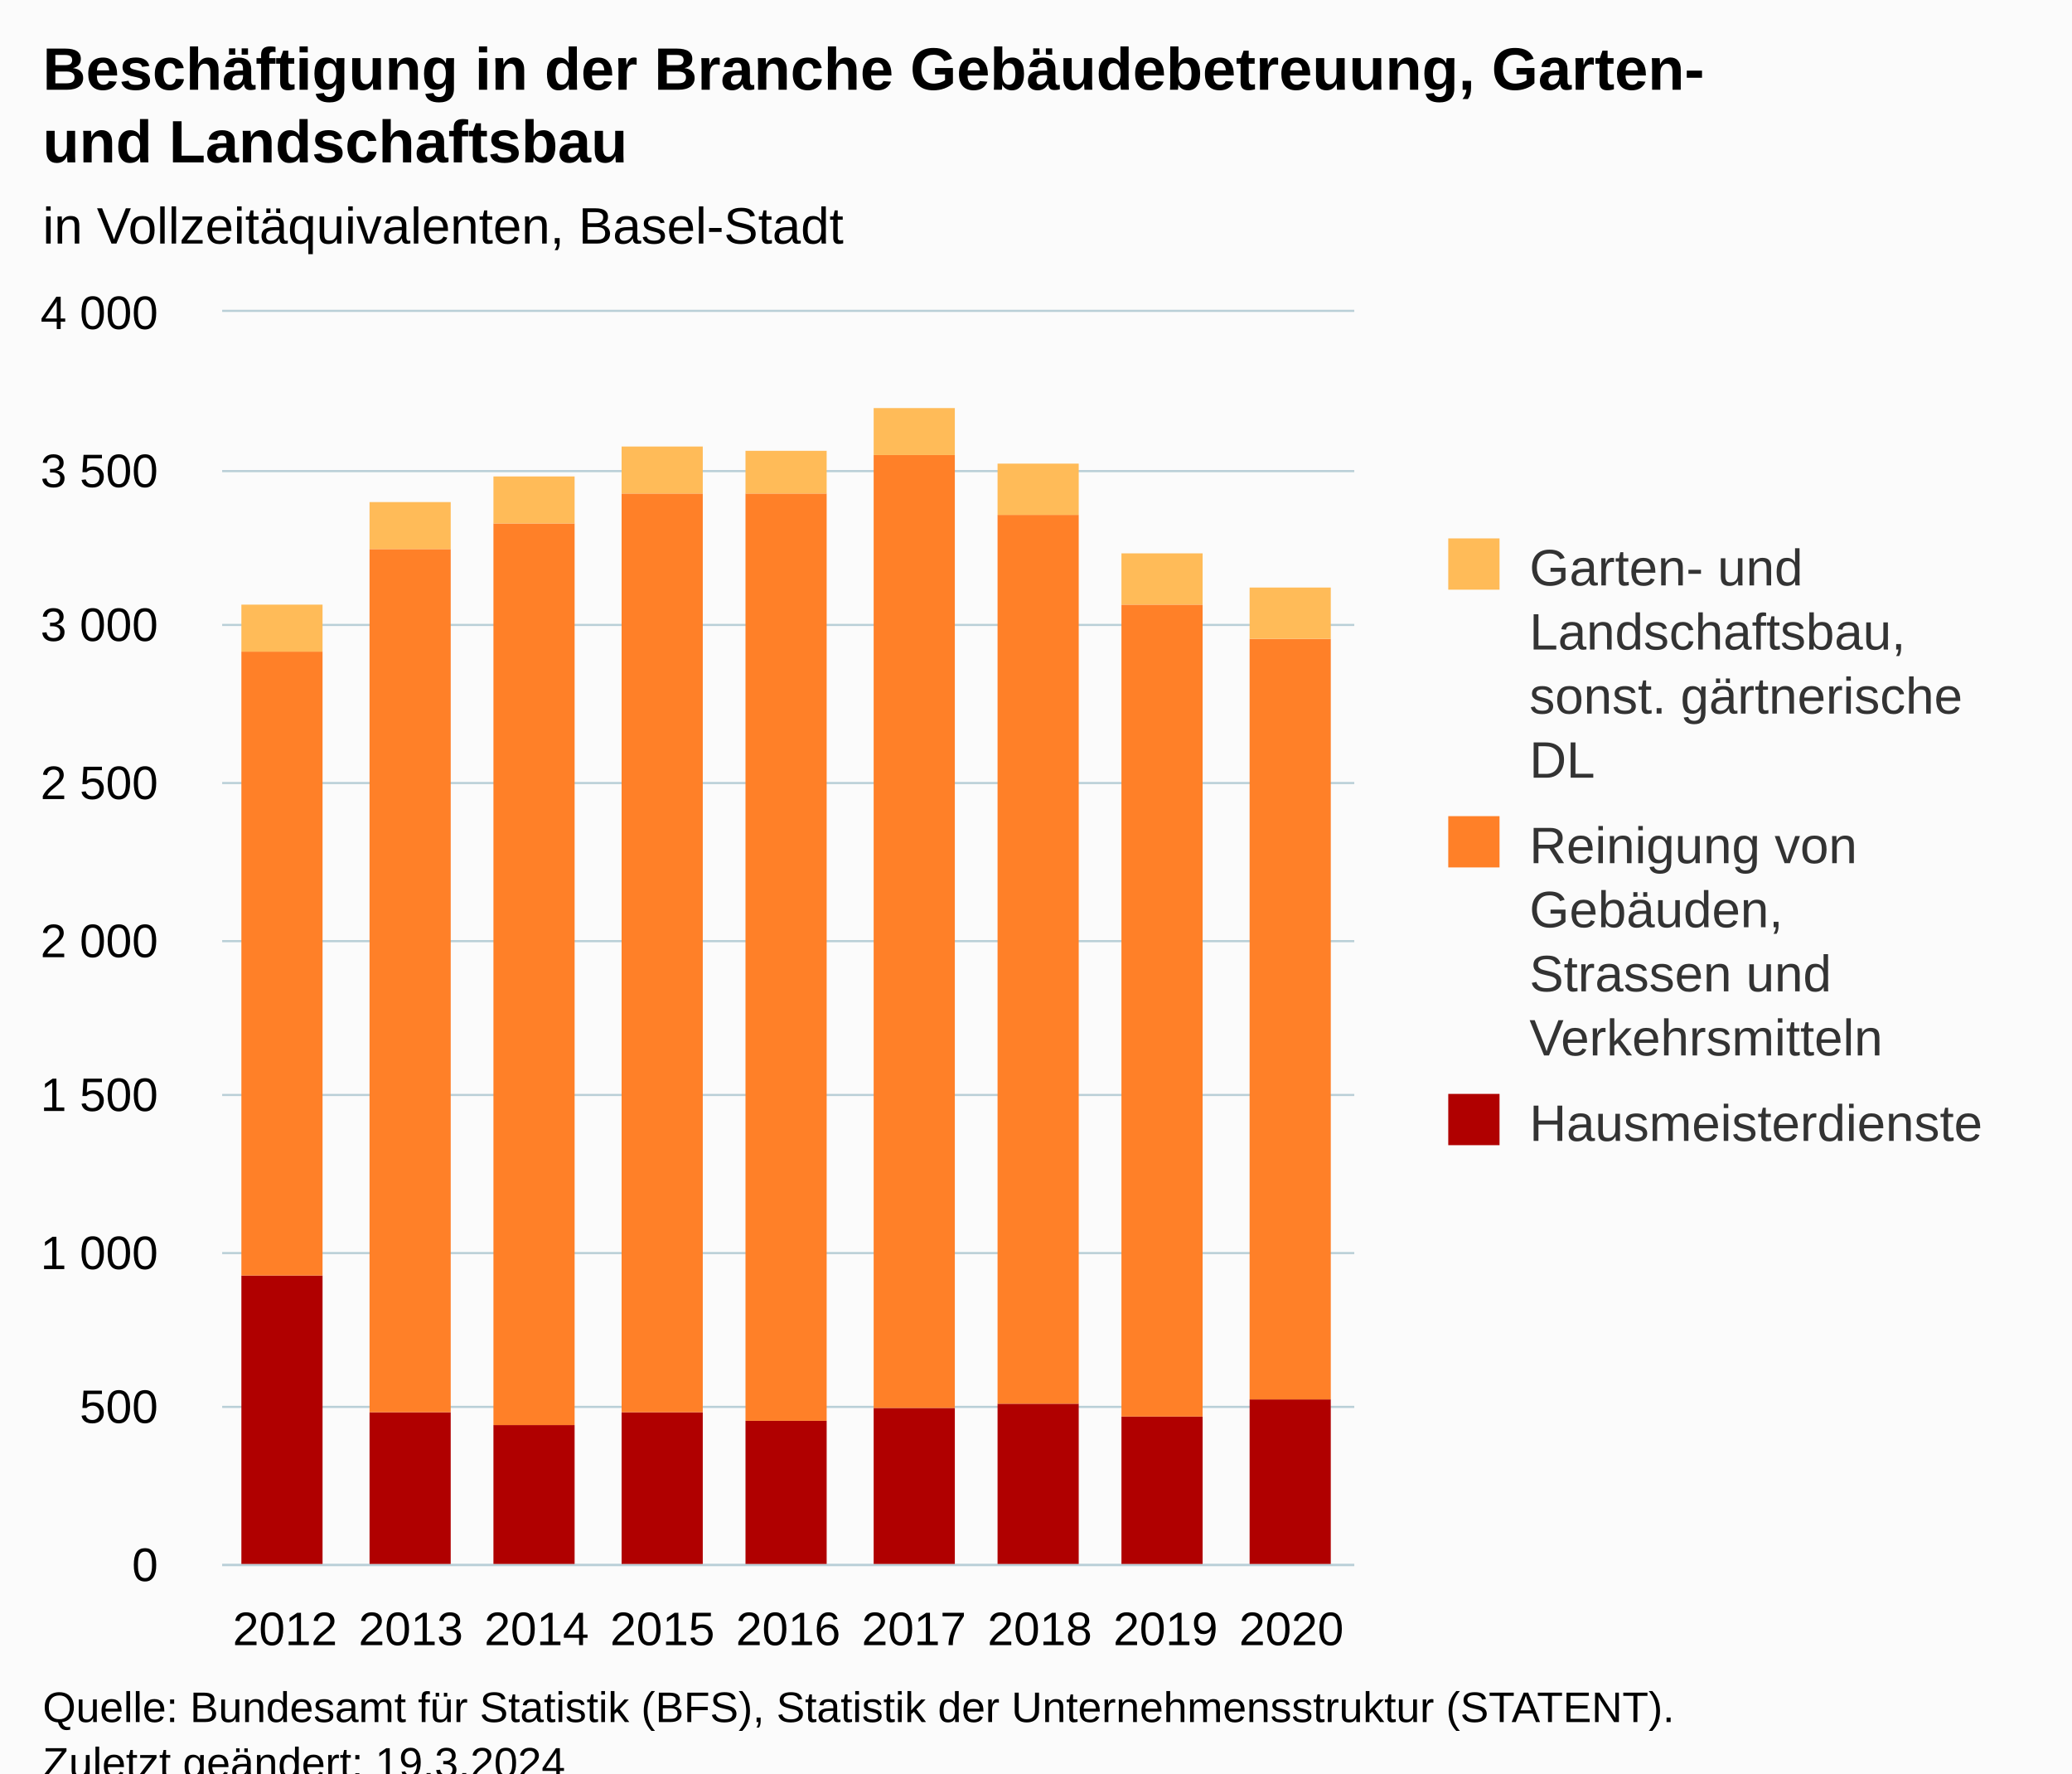
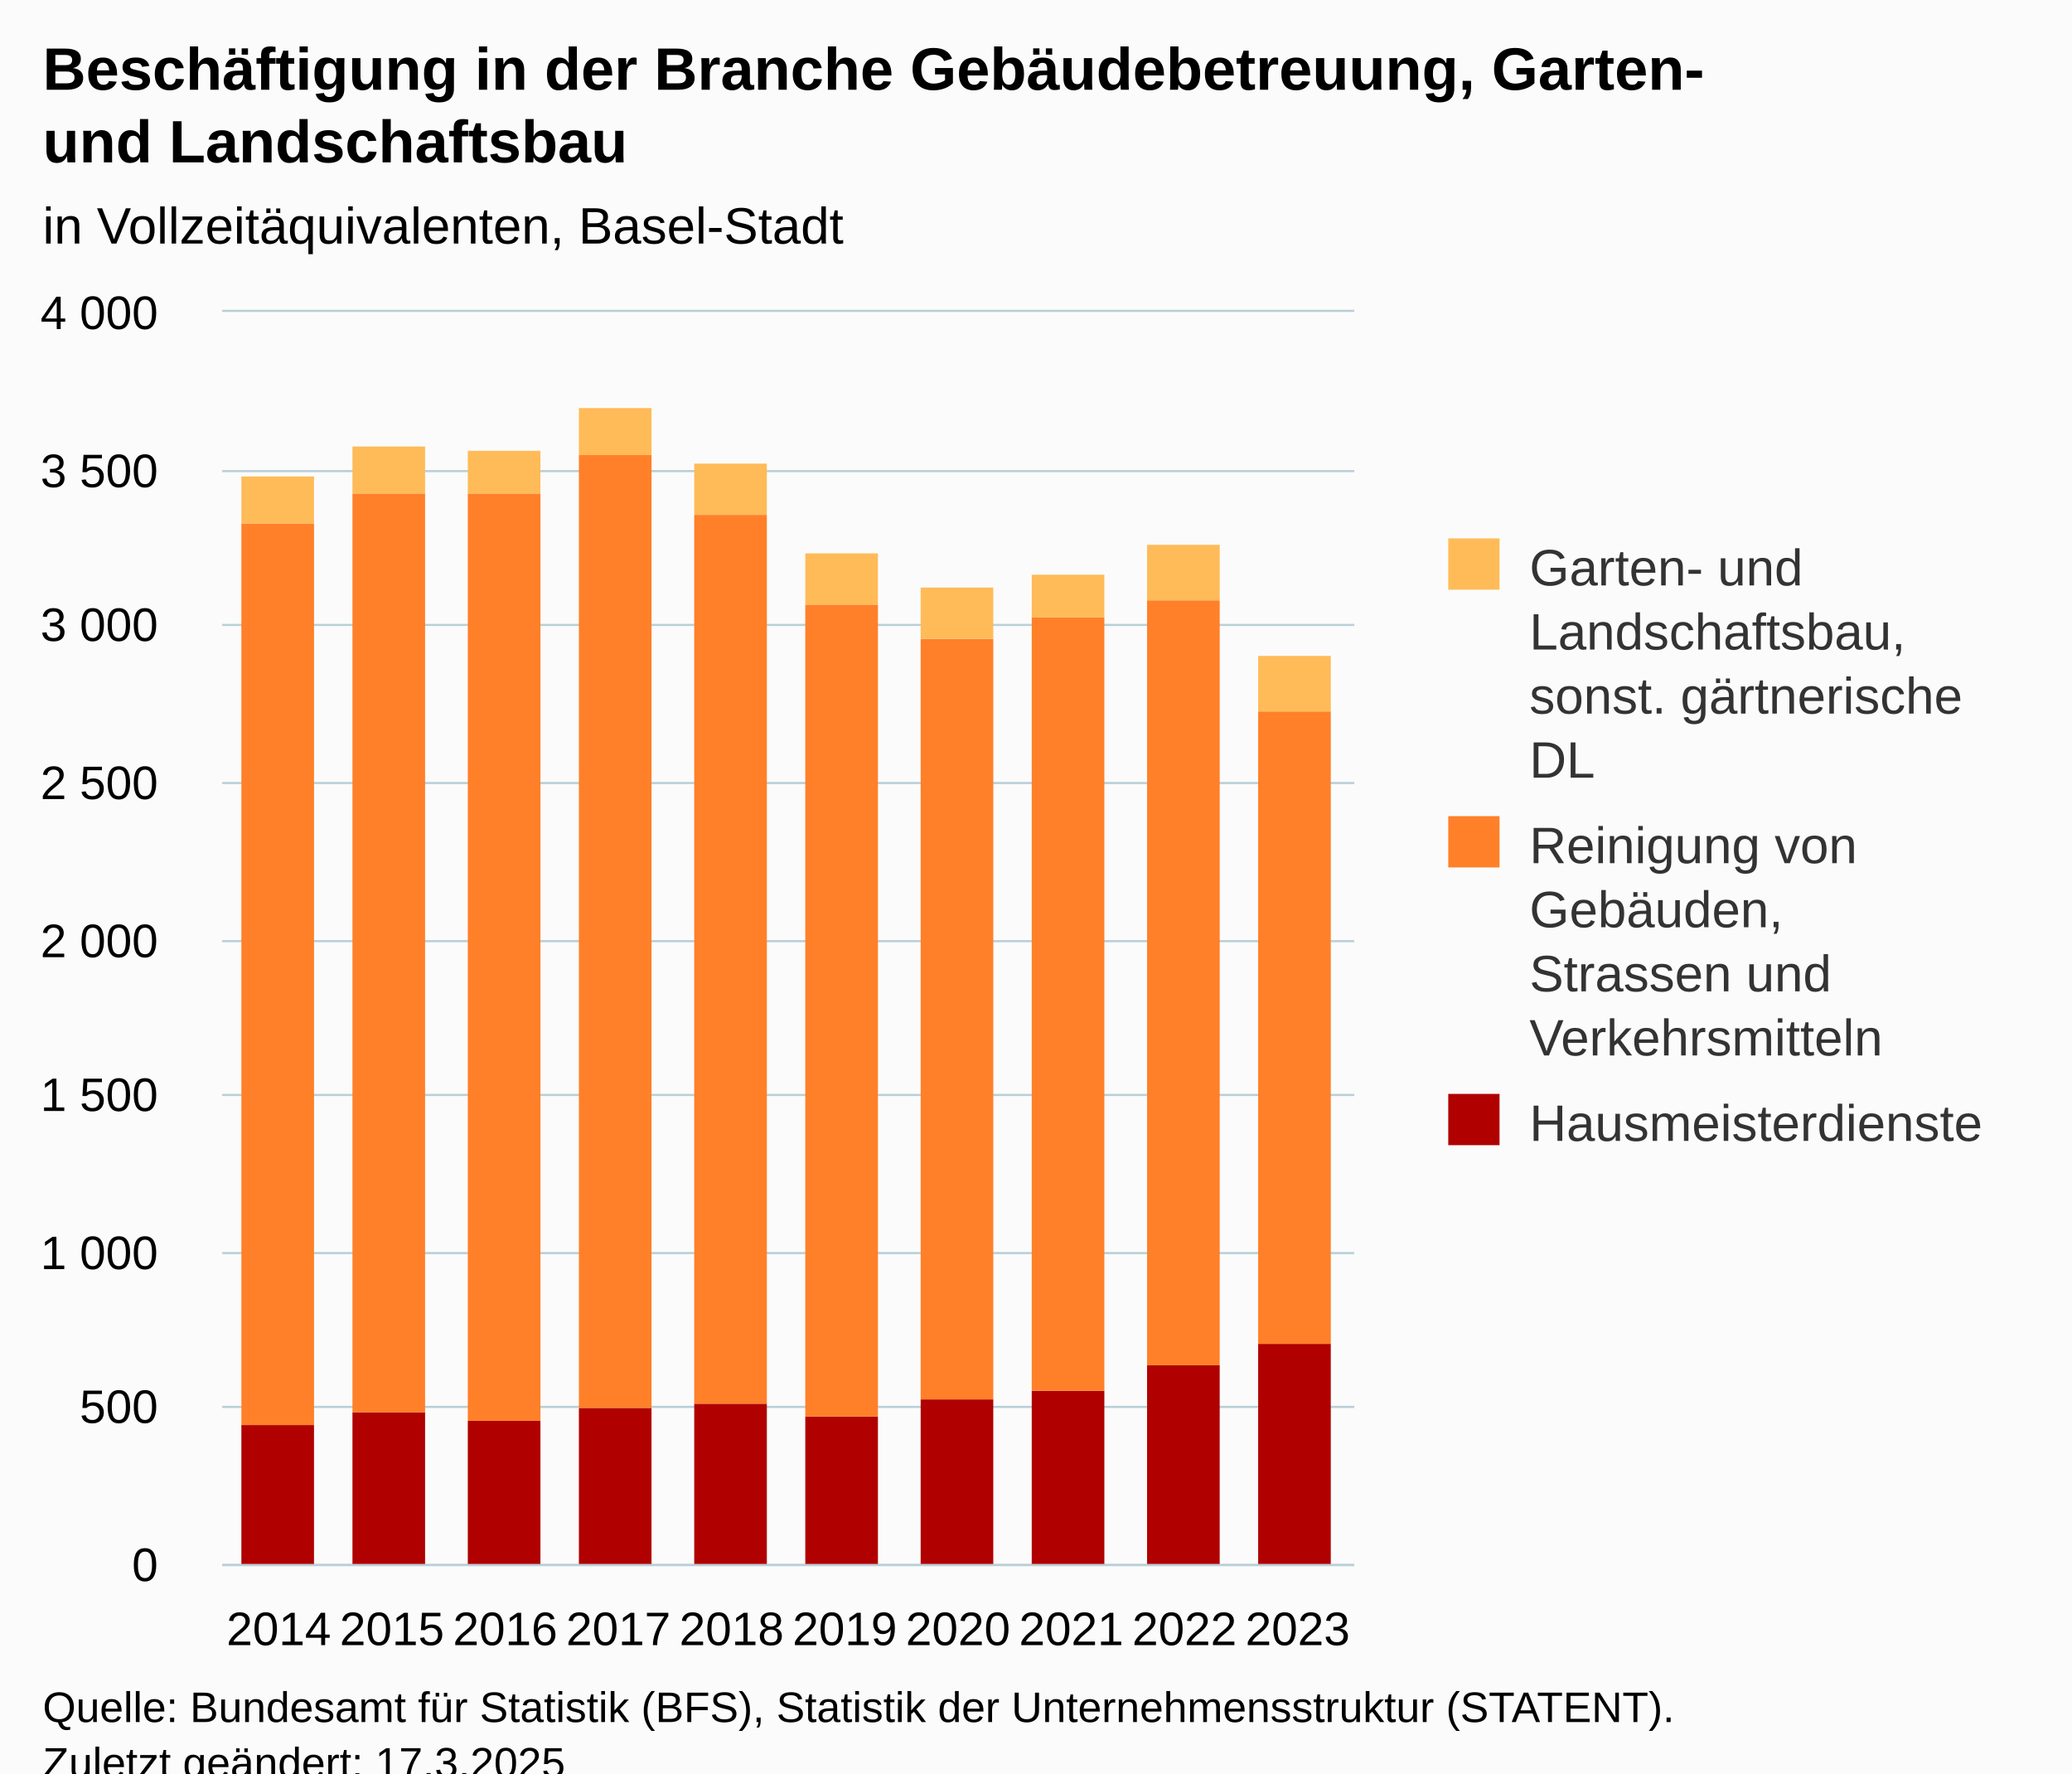
<svg xmlns="http://www.w3.org/2000/svg" version="1.1" class="highcharts-root" style="font-family:Arial;font-size:12px;" viewBox="0 0 485 415">
  <defs>
-     <clipPath id="highcharts-7ovf9nd-34-">
+     <clipPath id="highcharts-5ztmp8u-37-">
      <rect x="0" y="0" width="265" height="293" fill="none" />
    </clipPath>
-     <clipPath id="highcharts-7ovf9nd-44-">
+     <clipPath id="highcharts-5ztmp8u-48-">
      <rect x="0" y="0" width="265" height="293" fill="none" />
    </clipPath>
-     <clipPath id="highcharts-7ovf9nd-63-">
+     <clipPath id="highcharts-5ztmp8u-69-">
      <rect x="52" y="73" width="265" height="293" fill="none" />
    </clipPath>
  </defs>
  <rect fill="#fbfbfb" class="highcharts-background" x="0" y="0" width="485" height="428" rx="0" ry="0" />
  <rect fill="none" class="highcharts-plot-background" x="52" y="73" width="265" height="293" />
  <g class="highcharts-pane-group" data-z-index="0" />
  <g class="highcharts-grid highcharts-xaxis-grid" data-z-index="1">
-     <path fill="none" data-z-index="1" class="highcharts-grid-line" d="M 80.5 73 L 80.5 366" opacity="1" />
-     <path fill="none" data-z-index="1" class="highcharts-grid-line" d="M 110.5 73 L 110.5 366" opacity="1" />
-     <path fill="none" data-z-index="1" class="highcharts-grid-line" d="M 139.5 73 L 139.5 366" opacity="1" />
-     <path fill="none" data-z-index="1" class="highcharts-grid-line" d="M 169.5 73 L 169.5 366" opacity="1" />
-     <path fill="none" data-z-index="1" class="highcharts-grid-line" d="M 198.5 73 L 198.5 366" opacity="1" />
-     <path fill="none" data-z-index="1" class="highcharts-grid-line" d="M 228.5 73 L 228.5 366" opacity="1" />
-     <path fill="none" data-z-index="1" class="highcharts-grid-line" d="M 257.5 73 L 257.5 366" opacity="1" />
-     <path fill="none" data-z-index="1" class="highcharts-grid-line" d="M 287.5 73 L 287.5 366" opacity="1" />
+     <path fill="none" data-z-index="1" class="highcharts-grid-line" d="M 78.5 73 L 78.5 366" opacity="1" />
+     <path fill="none" data-z-index="1" class="highcharts-grid-line" d="M 104.5 73 L 104.5 366" opacity="1" />
+     <path fill="none" data-z-index="1" class="highcharts-grid-line" d="M 131.5 73 L 131.5 366" opacity="1" />
+     <path fill="none" data-z-index="1" class="highcharts-grid-line" d="M 157.5 73 L 157.5 366" opacity="1" />
+     <path fill="none" data-z-index="1" class="highcharts-grid-line" d="M 184.5 73 L 184.5 366" opacity="1" />
+     <path fill="none" data-z-index="1" class="highcharts-grid-line" d="M 210.5 73 L 210.5 366" opacity="1" />
+     <path fill="none" data-z-index="1" class="highcharts-grid-line" d="M 237.5 73 L 237.5 366" opacity="1" />
+     <path fill="none" data-z-index="1" class="highcharts-grid-line" d="M 263.5 73 L 263.5 366" opacity="1" />
+     <path fill="none" data-z-index="1" class="highcharts-grid-line" d="M 290.5 73 L 290.5 366" opacity="1" />
    <path fill="none" data-z-index="1" class="highcharts-grid-line" d="M 316.5 73 L 316.5 366" opacity="1" />
    <path fill="none" data-z-index="1" class="highcharts-grid-line" d="M 51.5 73 L 51.5 366" opacity="1" />
  </g>
  <g class="highcharts-grid highcharts-yaxis-grid" data-z-index="1">
    <path fill="none" stroke="#B9CFD7" stroke-width="0.5" data-z-index="1" class="highcharts-grid-line" d="M 52 366.25 L 317 366.25" opacity="1" />
    <path fill="none" stroke="#B9CFD7" stroke-width="0.5" data-z-index="1" class="highcharts-grid-line" d="M 52 329.25 L 317 329.25" opacity="1" />
    <path fill="none" stroke="#B9CFD7" stroke-width="0.5" data-z-index="1" class="highcharts-grid-line" d="M 52 293.25 L 317 293.25" opacity="1" />
    <path fill="none" stroke="#B9CFD7" stroke-width="0.5" data-z-index="1" class="highcharts-grid-line" d="M 52 256.25 L 317 256.25" opacity="1" />
    <path fill="none" stroke="#B9CFD7" stroke-width="0.5" data-z-index="1" class="highcharts-grid-line" d="M 52 220.25 L 317 220.25" opacity="1" />
    <path fill="none" stroke="#B9CFD7" stroke-width="0.5" data-z-index="1" class="highcharts-grid-line" d="M 52 183.25 L 317 183.25" opacity="1" />
    <path fill="none" stroke="#B9CFD7" stroke-width="0.5" data-z-index="1" class="highcharts-grid-line" d="M 52 146.25 L 317 146.25" opacity="1" />
    <path fill="none" stroke="#B9CFD7" stroke-width="0.5" data-z-index="1" class="highcharts-grid-line" d="M 52 110.25 L 317 110.25" opacity="1" />
    <path fill="none" stroke="#B9CFD7" stroke-width="0.5" data-z-index="1" class="highcharts-grid-line" d="M 52 72.75 L 317 72.75" opacity="1" />
  </g>
  <rect fill="none" class="highcharts-plot-border" data-z-index="1" x="52" y="73" width="265" height="293" />
  <g class="highcharts-axis highcharts-xaxis" data-z-index="2">
    <path fill="none" class="highcharts-axis-line" stroke="#B9CFD7" stroke-width="0.5" data-z-index="7" d="M 52 366.25 L 317 366.25" />
  </g>
  <g class="highcharts-axis highcharts-yaxis" data-z-index="2">
    <path fill="none" class="highcharts-axis-line" data-z-index="7" d="M 52 73 L 52 366" />
  </g>
  <g class="highcharts-series-group" data-z-index="3">
-     <g class="highcharts-series highcharts-series-0 highcharts-column-series" data-z-index="0.1" opacity="1" transform="translate(52,73) scale(1 1)" clip-path="url(#highcharts-7ovf9nd-44-)">
-       <rect x="4.5" y="225.5" width="19" height="68" fill="#B00000" stroke="#ffffff" stroke-width="1e-7" opacity="1" class="highcharts-point" />
-       <rect x="34.5" y="257.5" width="19" height="36" fill="#B00000" stroke="#ffffff" stroke-width="1e-7" opacity="1" class="highcharts-point" />
-       <rect x="63.5" y="260.5" width="19" height="33" fill="#B00000" stroke="#ffffff" stroke-width="1e-7" opacity="1" class="highcharts-point" />
-       <rect x="93.5" y="257.5" width="19" height="36" fill="#B00000" stroke="#ffffff" stroke-width="1e-7" opacity="1" class="highcharts-point" />
-       <rect x="122.5" y="259.5" width="19" height="34" fill="#B00000" stroke="#ffffff" stroke-width="1e-7" opacity="1" class="highcharts-point" />
-       <rect x="152.5" y="256.5" width="19" height="37" fill="#B00000" stroke="#ffffff" stroke-width="1e-7" opacity="1" class="highcharts-point" />
-       <rect x="181.5" y="255.5" width="19" height="38" fill="#B00000" stroke="#ffffff" stroke-width="1e-7" opacity="1" class="highcharts-point" />
-       <rect x="210.5" y="258.5" width="19" height="35" fill="#B00000" stroke="#ffffff" stroke-width="1e-7" opacity="1" class="highcharts-point" />
-       <rect x="240.5" y="254.5" width="19" height="39" fill="#B00000" stroke="#ffffff" stroke-width="1e-7" opacity="1" class="highcharts-point" />
+     <g class="highcharts-series highcharts-series-0 highcharts-column-series" data-z-index="0.1" opacity="1" transform="translate(52,73) scale(1 1)" clip-path="url(#highcharts-5ztmp8u-48-)">
+       <rect x="4.5" y="260.5" width="17" height="33" fill="#B00000" stroke="#ffffff" stroke-width="1e-7" opacity="1" class="highcharts-point" />
+       <rect x="30.5" y="257.5" width="17" height="36" fill="#B00000" stroke="#ffffff" stroke-width="1e-7" opacity="1" class="highcharts-point" />
+       <rect x="57.5" y="259.5" width="17" height="34" fill="#B00000" stroke="#ffffff" stroke-width="1e-7" opacity="1" class="highcharts-point" />
+       <rect x="83.5" y="256.5" width="17" height="37" fill="#B00000" stroke="#ffffff" stroke-width="1e-7" opacity="1" class="highcharts-point" />
+       <rect x="110.5" y="255.5" width="17" height="38" fill="#B00000" stroke="#ffffff" stroke-width="1e-7" opacity="1" class="highcharts-point" />
+       <rect x="136.5" y="258.5" width="17" height="35" fill="#B00000" stroke="#ffffff" stroke-width="1e-7" opacity="1" class="highcharts-point" />
+       <rect x="163.5" y="254.5" width="17" height="39" fill="#B00000" stroke="#ffffff" stroke-width="1e-7" opacity="1" class="highcharts-point" />
+       <rect x="189.5" y="252.5" width="17" height="41" fill="#B00000" stroke="#ffffff" stroke-width="1e-7" opacity="1" class="highcharts-point" />
+       <rect x="216.5" y="246.5" width="17" height="47" fill="#B00000" stroke="#ffffff" stroke-width="1e-7" opacity="1" class="highcharts-point" />
+       <rect x="242.5" y="241.5" width="17" height="52" fill="#B00000" stroke="#ffffff" stroke-width="1e-7" opacity="1" class="highcharts-point" />
    </g>
    <g class="highcharts-markers highcharts-series-0 highcharts-column-series" data-z-index="0.1" opacity="1" transform="translate(52,73) scale(1 1)" clip-path="none" />
-     <g class="highcharts-series highcharts-series-1 highcharts-column-series" data-z-index="0.1" opacity="1" transform="translate(52,73) scale(1 1)" clip-path="url(#highcharts-7ovf9nd-44-)">
-       <rect x="4.5" y="79.5" width="19" height="146" fill="#FF8028" stroke="#ffffff" stroke-width="1e-7" opacity="1" class="highcharts-point" />
-       <rect x="34.5" y="55.5" width="19" height="202" fill="#FF8028" stroke="#ffffff" stroke-width="1e-7" opacity="1" class="highcharts-point" />
-       <rect x="63.5" y="49.5" width="19" height="211" fill="#FF8028" stroke="#ffffff" stroke-width="1e-7" opacity="1" class="highcharts-point" />
-       <rect x="93.5" y="42.5" width="19" height="215" fill="#FF8028" stroke="#ffffff" stroke-width="1e-7" opacity="1" class="highcharts-point" />
-       <rect x="122.5" y="42.5" width="19" height="217" fill="#FF8028" stroke="#ffffff" stroke-width="1e-7" opacity="1" class="highcharts-point" />
-       <rect x="152.5" y="33.5" width="19" height="223" fill="#FF8028" stroke="#ffffff" stroke-width="1e-7" opacity="1" class="highcharts-point" />
-       <rect x="181.5" y="47.5" width="19" height="208" fill="#FF8028" stroke="#ffffff" stroke-width="1e-7" opacity="1" class="highcharts-point" />
-       <rect x="210.5" y="68.5" width="19" height="190" fill="#FF8028" stroke="#ffffff" stroke-width="1e-7" opacity="1" class="highcharts-point" />
-       <rect x="240.5" y="76.5" width="19" height="178" fill="#FF8028" stroke="#ffffff" stroke-width="1e-7" opacity="1" class="highcharts-point" />
+     <g class="highcharts-series highcharts-series-1 highcharts-column-series" data-z-index="0.1" opacity="1" transform="translate(52,73) scale(1 1)" clip-path="url(#highcharts-5ztmp8u-48-)">
+       <rect x="4.5" y="49.5" width="17" height="211" fill="#FF8028" stroke="#ffffff" stroke-width="1e-7" opacity="1" class="highcharts-point" />
+       <rect x="30.5" y="42.5" width="17" height="215" fill="#FF8028" stroke="#ffffff" stroke-width="1e-7" opacity="1" class="highcharts-point" />
+       <rect x="57.5" y="42.5" width="17" height="217" fill="#FF8028" stroke="#ffffff" stroke-width="1e-7" opacity="1" class="highcharts-point" />
+       <rect x="83.5" y="33.5" width="17" height="223" fill="#FF8028" stroke="#ffffff" stroke-width="1e-7" opacity="1" class="highcharts-point" />
+       <rect x="110.5" y="47.5" width="17" height="208" fill="#FF8028" stroke="#ffffff" stroke-width="1e-7" opacity="1" class="highcharts-point" />
+       <rect x="136.5" y="68.5" width="17" height="190" fill="#FF8028" stroke="#ffffff" stroke-width="1e-7" opacity="1" class="highcharts-point" />
+       <rect x="163.5" y="76.5" width="17" height="178" fill="#FF8028" stroke="#ffffff" stroke-width="1e-7" opacity="1" class="highcharts-point" />
+       <rect x="189.5" y="71.5" width="17" height="181" fill="#FF8028" stroke="#ffffff" stroke-width="1e-7" opacity="1" class="highcharts-point" />
+       <rect x="216.5" y="67.5" width="17" height="179" fill="#FF8028" stroke="#ffffff" stroke-width="1e-7" opacity="1" class="highcharts-point" />
+       <rect x="242.5" y="93.5" width="17" height="148" fill="#FF8028" stroke="#ffffff" stroke-width="1e-7" opacity="1" class="highcharts-point" />
    </g>
    <g class="highcharts-markers highcharts-series-1 highcharts-column-series" data-z-index="0.1" opacity="1" transform="translate(52,73) scale(1 1)" clip-path="none" />
-     <g class="highcharts-series highcharts-series-2 highcharts-column-series" data-z-index="0.1" opacity="1" transform="translate(52,73) scale(1 1)" clip-path="url(#highcharts-7ovf9nd-44-)">
-       <rect x="4.5" y="68.5" width="19" height="11" fill="#FFBB58" stroke="#ffffff" stroke-width="1e-7" opacity="1" class="highcharts-point" />
-       <rect x="34.5" y="44.5" width="19" height="11" fill="#FFBB58" stroke="#ffffff" stroke-width="1e-7" opacity="1" class="highcharts-point" />
-       <rect x="63.5" y="38.5" width="19" height="11" fill="#FFBB58" stroke="#ffffff" stroke-width="1e-7" opacity="1" class="highcharts-point" />
-       <rect x="93.5" y="31.5" width="19" height="11" fill="#FFBB58" stroke="#ffffff" stroke-width="1e-7" opacity="1" class="highcharts-point" />
-       <rect x="122.5" y="32.5" width="19" height="10" fill="#FFBB58" stroke="#ffffff" stroke-width="1e-7" opacity="1" class="highcharts-point" />
-       <rect x="152.5" y="22.5" width="19" height="11" fill="#FFBB58" stroke="#ffffff" stroke-width="1e-7" opacity="1" class="highcharts-point" />
-       <rect x="181.5" y="35.5" width="19" height="12" fill="#FFBB58" stroke="#ffffff" stroke-width="1e-7" opacity="1" class="highcharts-point" />
-       <rect x="210.5" y="56.5" width="19" height="12" fill="#FFBB58" stroke="#ffffff" stroke-width="1e-7" opacity="1" class="highcharts-point" />
-       <rect x="240.5" y="64.5" width="19" height="12" fill="#FFBB58" stroke="#ffffff" stroke-width="1e-7" opacity="1" class="highcharts-point" />
+     <g class="highcharts-series highcharts-series-2 highcharts-column-series" data-z-index="0.1" opacity="1" transform="translate(52,73) scale(1 1)" clip-path="url(#highcharts-5ztmp8u-48-)">
+       <rect x="4.5" y="38.5" width="17" height="11" fill="#FFBB58" stroke="#ffffff" stroke-width="1e-7" opacity="1" class="highcharts-point" />
+       <rect x="30.5" y="31.5" width="17" height="11" fill="#FFBB58" stroke="#ffffff" stroke-width="1e-7" opacity="1" class="highcharts-point" />
+       <rect x="57.5" y="32.5" width="17" height="10" fill="#FFBB58" stroke="#ffffff" stroke-width="1e-7" opacity="1" class="highcharts-point" />
+       <rect x="83.5" y="22.5" width="17" height="11" fill="#FFBB58" stroke="#ffffff" stroke-width="1e-7" opacity="1" class="highcharts-point" />
+       <rect x="110.5" y="35.5" width="17" height="12" fill="#FFBB58" stroke="#ffffff" stroke-width="1e-7" opacity="1" class="highcharts-point" />
+       <rect x="136.5" y="56.5" width="17" height="12" fill="#FFBB58" stroke="#ffffff" stroke-width="1e-7" opacity="1" class="highcharts-point" />
+       <rect x="163.5" y="64.5" width="17" height="12" fill="#FFBB58" stroke="#ffffff" stroke-width="1e-7" opacity="1" class="highcharts-point" />
+       <rect x="189.5" y="61.5" width="17" height="10" fill="#FFBB58" stroke="#ffffff" stroke-width="1e-7" opacity="1" class="highcharts-point" />
+       <rect x="216.5" y="54.5" width="17" height="13" fill="#FFBB58" stroke="#ffffff" stroke-width="1e-7" opacity="1" class="highcharts-point" />
+       <rect x="242.5" y="80.5" width="17" height="13" fill="#FFBB58" stroke="#ffffff" stroke-width="1e-7" opacity="1" class="highcharts-point" />
    </g>
    <g class="highcharts-markers highcharts-series-2 highcharts-column-series" data-z-index="0.1" opacity="1" transform="translate(52,73) scale(1 1)" clip-path="none" />
  </g>
  <text x="10" text-anchor="start" class="highcharts-title" data-z-index="4" style="color:#000000;font-size:14px;font-weight:bold;fill:#000000;" y="21">
    <tspan>Beschäftigung in der Branche Gebäudebetreuung, Garten-</tspan>
    <tspan dy="17" x="10">und Landschaftsbau</tspan>
  </text>
  <text x="10" text-anchor="start" class="highcharts-subtitle" data-z-index="4" style="color:#000000;font-size:12px;font-weight:normal;fill:#000000;" y="57">
    <tspan>in Vollzeitäquivalenten, Basel-Stadt</tspan>
  </text>
  <text x="10" text-anchor="start" class="highcharts-caption" data-z-index="4" style="color:#666666;fill:#666666;" y="400" />
  <g class="highcharts-legend" data-z-index="7" transform="translate(329,119)">
    <rect fill="none" class="highcharts-legend-box" rx="0" ry="0" x="0" y="0" width="146" height="161" visibility="visible" />
    <g data-z-index="1">
      <g>
        <g class="highcharts-legend-item highcharts-column-series highcharts-color-undefined highcharts-series-2" data-z-index="1" transform="translate(8,3)">
          <text x="21" style="color:#333333;cursor:pointer;font-size:12px;font-weight:normal;fill:#333333;" text-anchor="start" data-z-index="2" y="15">
            <tspan>Garten- und</tspan>
            <tspan dy="15" x="21">Landschaftsbau,</tspan>
            <tspan dy="15" x="21">sonst. gärtnerische</tspan>
            <tspan dy="15" x="21">DL</tspan>
          </text>
          <rect x="2" y="4" width="12" height="12" fill="#FFBB58" class="highcharts-point" data-z-index="3" />
        </g>
        <g class="highcharts-legend-item highcharts-column-series highcharts-color-undefined highcharts-series-1" data-z-index="1" transform="translate(8,68)">
          <text x="21" y="15" style="color:#333333;cursor:pointer;font-size:12px;font-weight:normal;fill:#333333;" text-anchor="start" data-z-index="2">
            <tspan>Reinigung von</tspan>
            <tspan dy="15" x="21">Gebäuden,</tspan>
            <tspan dy="15" x="21">Strassen und</tspan>
            <tspan dy="15" x="21">Verkehrsmitteln</tspan>
          </text>
          <rect x="2" y="4" width="12" height="12" fill="#FF8028" class="highcharts-point" data-z-index="3" />
        </g>
        <g class="highcharts-legend-item highcharts-column-series highcharts-color-undefined highcharts-series-0" data-z-index="1" transform="translate(8,133)">
          <text x="21" y="15" style="color:#333333;cursor:pointer;font-size:12px;font-weight:normal;fill:#333333;" text-anchor="start" data-z-index="2">
            <tspan>Hausmeisterdienste</tspan>
          </text>
          <rect x="2" y="4" width="12" height="12" fill="#B00000" class="highcharts-point" data-z-index="3" />
        </g>
      </g>
    </g>
  </g>
  <g class="highcharts-axis-labels highcharts-xaxis-labels" data-z-index="7">
-     <text x="66.722" style="color:#000000;cursor:default;font-size:11px;fill:#000000;" text-anchor="middle" transform="translate(0,0)" y="385" opacity="1">2012</text>
-     <text x="96.167" style="color:#000000;cursor:default;font-size:11px;fill:#000000;" text-anchor="middle" transform="translate(0,0)" y="385" opacity="1">2013</text>
-     <text x="125.611" style="color:#000000;cursor:default;font-size:11px;fill:#000000;" text-anchor="middle" transform="translate(0,0)" y="385" opacity="1">2014</text>
-     <text x="155.056" style="color:#000000;cursor:default;font-size:11px;fill:#000000;" text-anchor="middle" transform="translate(0,0)" y="385" opacity="1">2015</text>
-     <text x="184.5" style="color:#000000;cursor:default;font-size:11px;fill:#000000;" text-anchor="middle" transform="translate(0,0)" y="385" opacity="1">2016</text>
-     <text x="213.944" style="color:#000000;cursor:default;font-size:11px;fill:#000000;" text-anchor="middle" transform="translate(0,0)" y="385" opacity="1">2017</text>
-     <text x="243.389" style="color:#000000;cursor:default;font-size:11px;fill:#000000;" text-anchor="middle" transform="translate(0,0)" y="385" opacity="1">2018</text>
-     <text x="272.833" style="color:#000000;cursor:default;font-size:11px;fill:#000000;" text-anchor="middle" transform="translate(0,0)" y="385" opacity="1">2019</text>
-     <text x="302.278" style="color:#000000;cursor:default;font-size:11px;fill:#000000;" text-anchor="middle" transform="translate(0,0)" y="385" opacity="1">2020</text>
+     <text x="65.25" style="color:#000000;cursor:default;font-size:11px;fill:#000000;" text-anchor="middle" transform="translate(0,0)" y="385" opacity="1">2014</text>
+     <text x="91.75" style="color:#000000;cursor:default;font-size:11px;fill:#000000;" text-anchor="middle" transform="translate(0,0)" y="385" opacity="1">2015</text>
+     <text x="118.25" style="color:#000000;cursor:default;font-size:11px;fill:#000000;" text-anchor="middle" transform="translate(0,0)" y="385" opacity="1">2016</text>
+     <text x="144.75" style="color:#000000;cursor:default;font-size:11px;fill:#000000;" text-anchor="middle" transform="translate(0,0)" y="385" opacity="1">2017</text>
+     <text x="171.25" style="color:#000000;cursor:default;font-size:11px;fill:#000000;" text-anchor="middle" transform="translate(0,0)" y="385" opacity="1">2018</text>
+     <text x="197.75" style="color:#000000;cursor:default;font-size:11px;fill:#000000;" text-anchor="middle" transform="translate(0,0)" y="385" opacity="1">2019</text>
+     <text x="224.25" style="color:#000000;cursor:default;font-size:11px;fill:#000000;" text-anchor="middle" transform="translate(0,0)" y="385" opacity="1">2020</text>
+     <text x="250.75" style="color:#000000;cursor:default;font-size:11px;fill:#000000;" text-anchor="middle" transform="translate(0,0)" y="385" opacity="1">2021</text>
+     <text x="277.25" style="color:#000000;cursor:default;font-size:11px;fill:#000000;" text-anchor="middle" transform="translate(0,0)" y="385" opacity="1">2022</text>
+     <text x="303.75" style="color:#000000;cursor:default;font-size:11px;fill:#000000;" text-anchor="middle" transform="translate(0,0)" y="385" opacity="1">2023</text>
  </g>
  <g class="highcharts-axis-labels highcharts-yaxis-labels" data-z-index="7">
    <text x="37" style="color:#000000;cursor:default;font-size:11px;fill:#000000;" text-anchor="end" transform="translate(0,0)" y="370" opacity="1">0</text>
    <text x="37" style="color:#000000;cursor:default;font-size:11px;fill:#000000;" text-anchor="end" transform="translate(0,0)" y="333" opacity="1">500</text>
    <text x="37" style="color:#000000;cursor:default;font-size:11px;fill:#000000;" text-anchor="end" transform="translate(0,0)" y="297" opacity="1">
      <tspan>1 000</tspan>
    </text>
    <text x="37" style="color:#000000;cursor:default;font-size:11px;fill:#000000;" text-anchor="end" transform="translate(0,0)" y="260" opacity="1">
      <tspan>1 500</tspan>
    </text>
    <text x="37" style="color:#000000;cursor:default;font-size:11px;fill:#000000;" text-anchor="end" transform="translate(0,0)" y="224" opacity="1">
      <tspan>2 000</tspan>
    </text>
    <text x="37" style="color:#000000;cursor:default;font-size:11px;fill:#000000;" text-anchor="end" transform="translate(0,0)" y="187" opacity="1">
      <tspan>2 500</tspan>
    </text>
    <text x="37" style="color:#000000;cursor:default;font-size:11px;fill:#000000;" text-anchor="end" transform="translate(0,0)" y="150" opacity="1">
      <tspan>3 000</tspan>
    </text>
    <text x="37" style="color:#000000;cursor:default;font-size:11px;fill:#000000;" text-anchor="end" transform="translate(0,0)" y="114" opacity="1">
      <tspan>3 500</tspan>
    </text>
    <text x="37" style="color:#000000;cursor:default;font-size:11px;fill:#000000;" text-anchor="end" transform="translate(0,0)" y="77" opacity="1">
      <tspan>4 000</tspan>
    </text>
  </g>
  <text x="10" class="highcharts-credits" text-anchor="start" data-z-index="8" style="cursor:default;color:#000000;font-size:10px;fill:#000000;" y="403">
    <tspan>Quelle: Bundesamt für Statistik (BFS), Statistik der Unternehmensstruktur (STATENT).</tspan>
-     <tspan x="10" dy="13">Zuletzt geändert: 19.3.2024</tspan>
+     <tspan x="10" dy="13">Zuletzt geändert: 17.3.2025</tspan>
  </text>
-   <g class="highcharts-control-points" data-z-index="99" clip-path="url(#highcharts-7ovf9nd-63-)" />
+   <g class="highcharts-control-points" data-z-index="99" clip-path="url(#highcharts-5ztmp8u-69-)" />
</svg>
